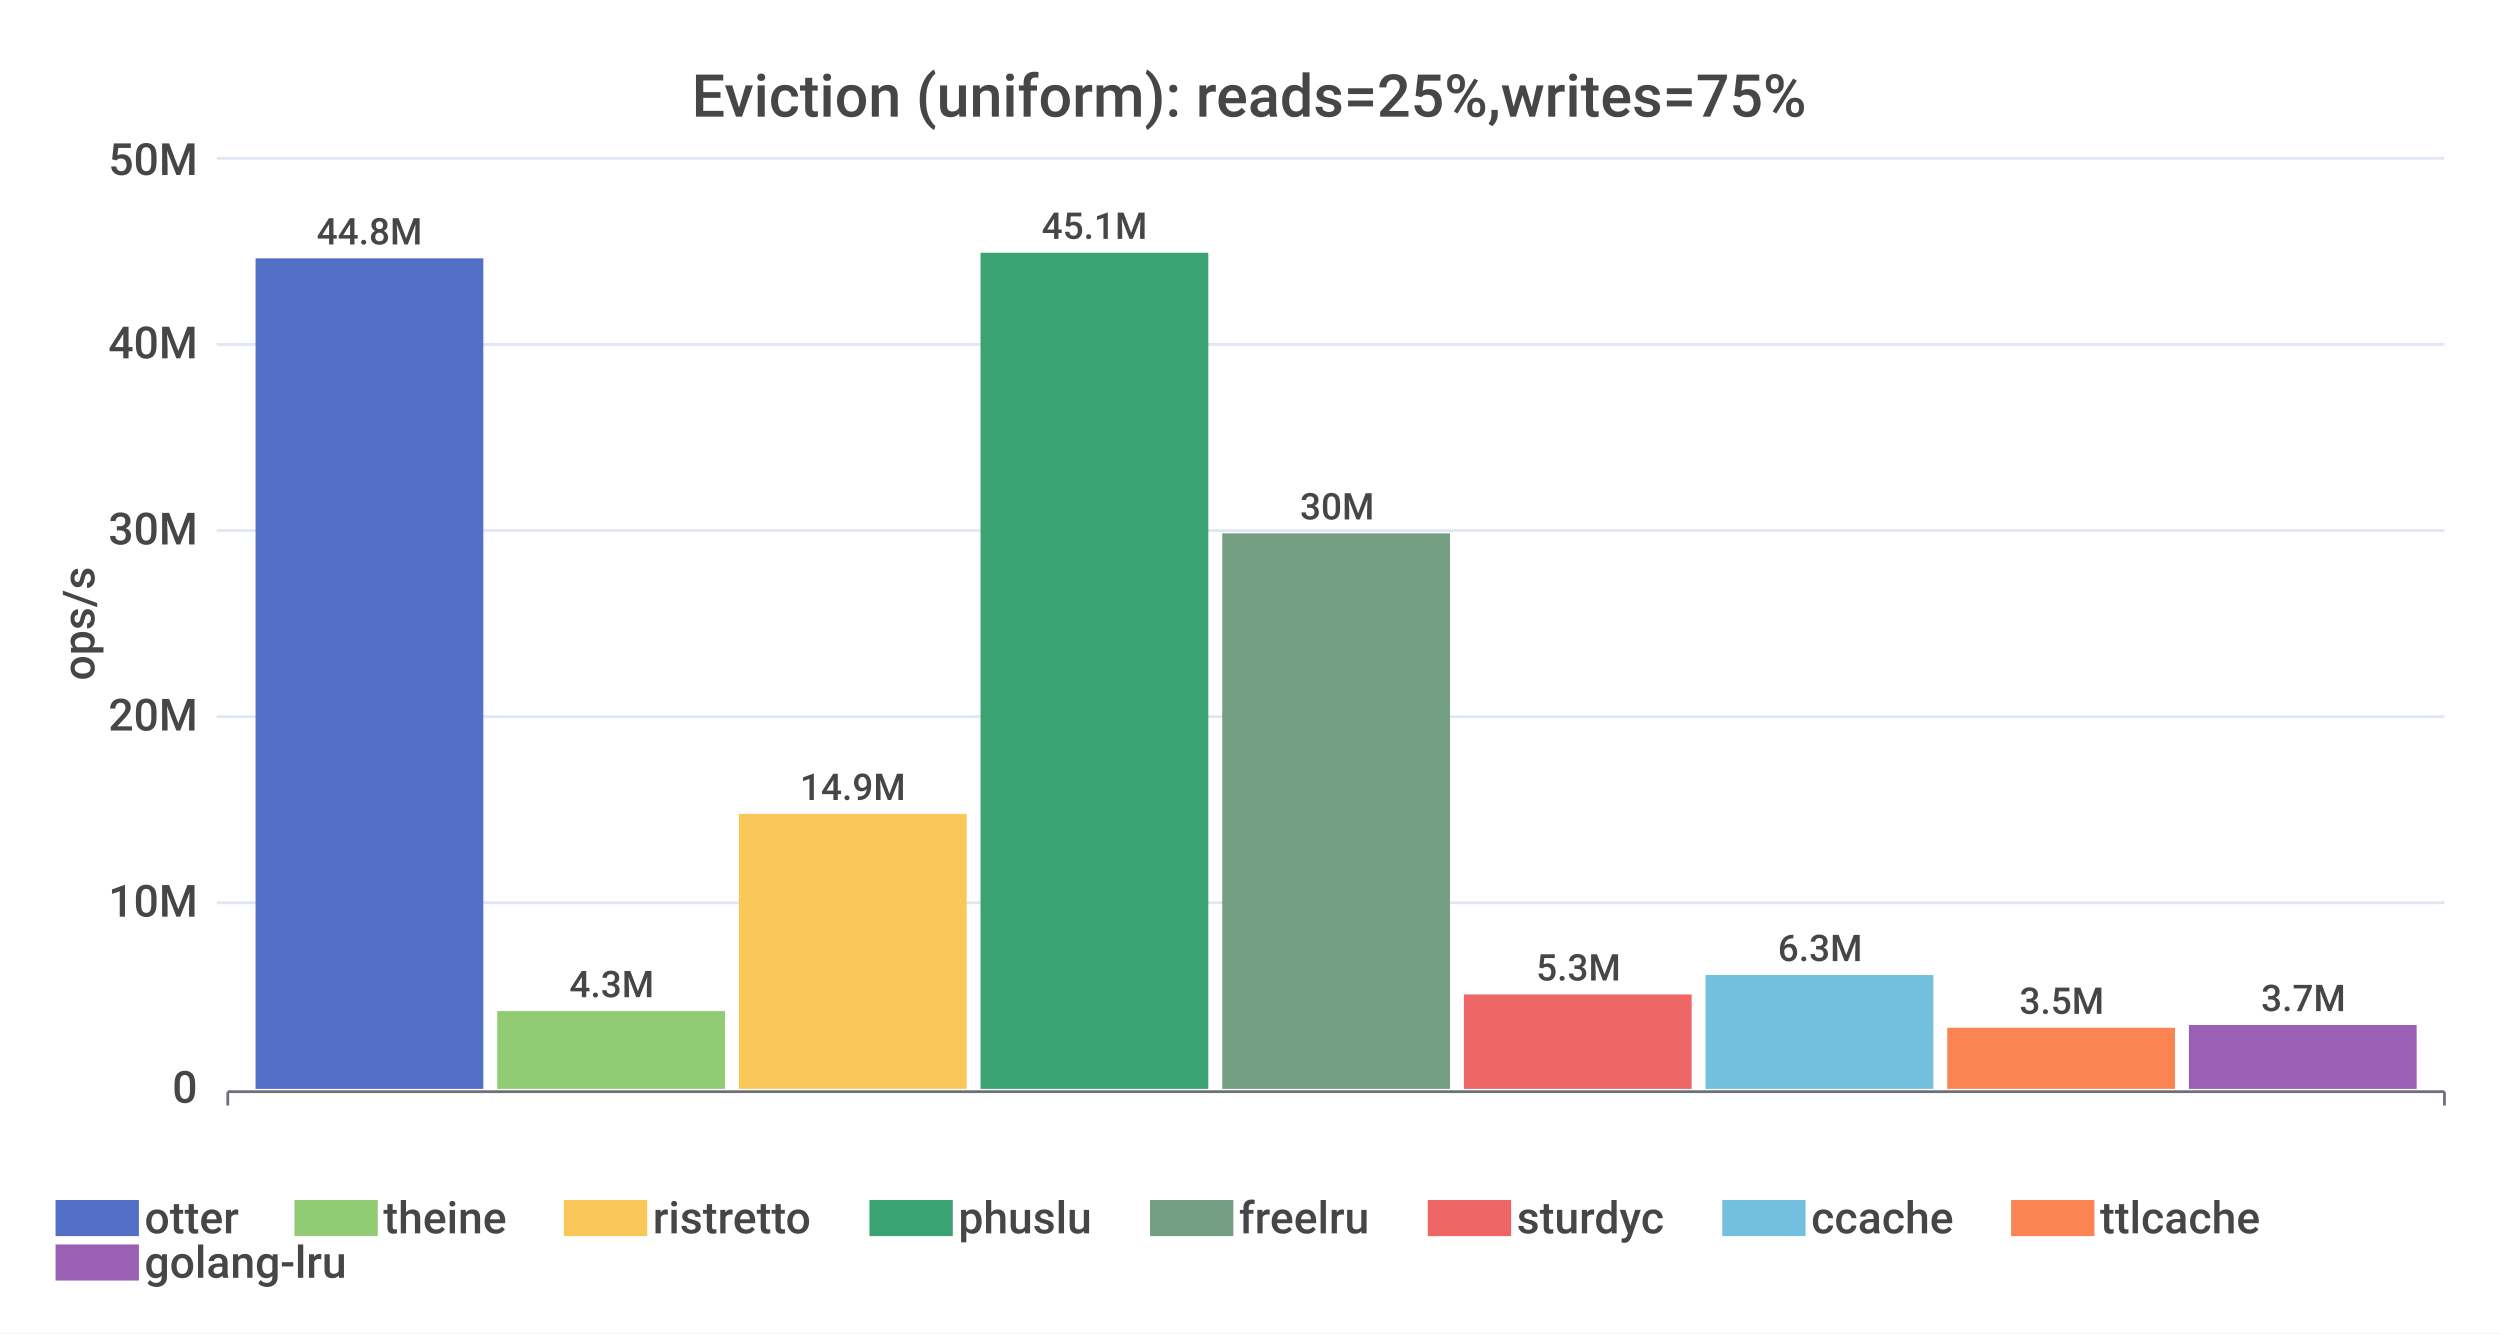
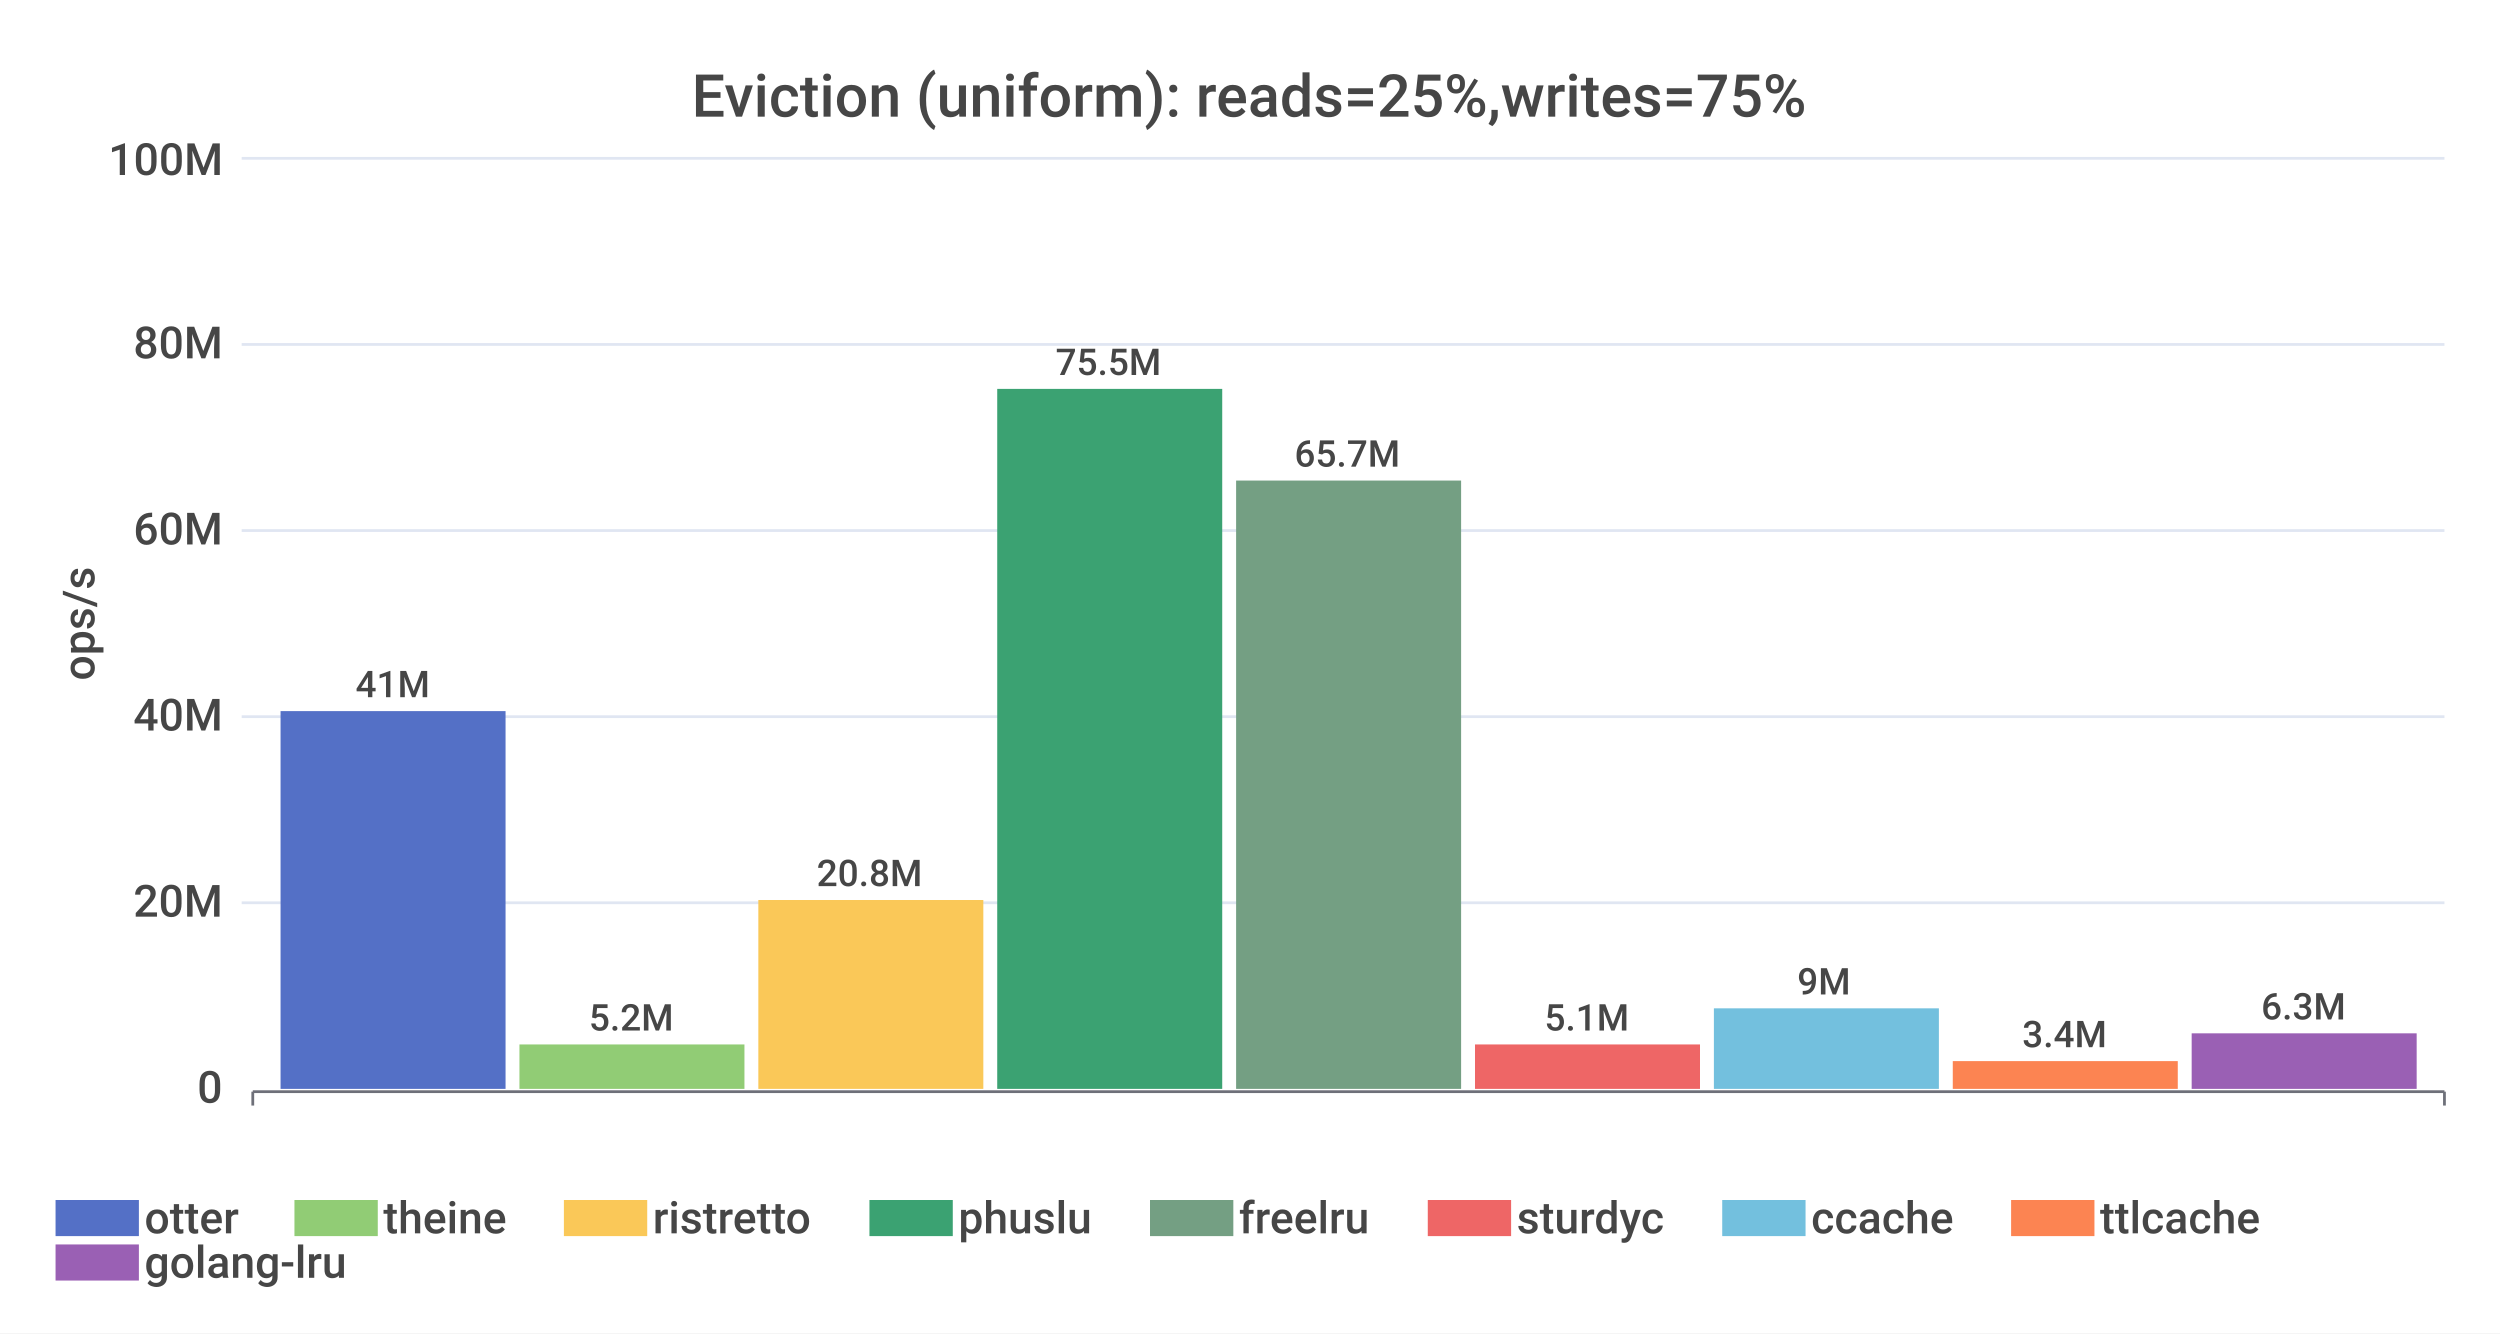
<svg xmlns="http://www.w3.org/2000/svg" viewBox="0 0 900 480">
  <path d="M 0 0 L 900 0 L 900 480 L 0 480 L 0 0" style="stroke:none;fill:white" />
  <text x="249" y="42" style="stroke:none;fill:rgb(70,70,70);font-size:21.3px;font-family:'Roboto Medium',sans-serif">Eviction (uniform): reads=25%,writes=75%</text>
  <path d="M 20 432 L 50 432 L 50 445 L 20 445 L 20 432" style="stroke:none;fill:rgb(84,112,198)" />
  <text x="52" y="444" style="stroke:none;fill:rgb(70,70,70);font-size:16px;font-family:'Roboto Medium',sans-serif">otter</text>
  <path d="M 106 432 L 136 432 L 136 445 L 106 445 L 106 432" style="stroke:none;fill:rgb(145,204,117)" />
  <text x="138" y="444" style="stroke:none;fill:rgb(70,70,70);font-size:16px;font-family:'Roboto Medium',sans-serif">theine</text>
  <path d="M 203 432 L 233 432 L 233 445 L 203 445 L 203 432" style="stroke:none;fill:rgb(250,200,88)" />
  <text x="235" y="444" style="stroke:none;fill:rgb(70,70,70);font-size:16px;font-family:'Roboto Medium',sans-serif">ristretto</text>
  <path d="M 313 432 L 343 432 L 343 445 L 313 445 L 313 432" style="stroke:none;fill:rgb(59,162,114)" />
  <text x="345" y="444" style="stroke:none;fill:rgb(70,70,70);font-size:16px;font-family:'Roboto Medium',sans-serif">phuslu</text>
  <path d="M 414 432 L 444 432 L 444 445 L 414 445 L 414 432" style="stroke:none;fill:rgb(116,159,131)" />
  <text x="446" y="444" style="stroke:none;fill:rgb(70,70,70);font-size:16px;font-family:'Roboto Medium',sans-serif">freelru</text>
  <path d="M 514 432 L 544 432 L 544 445 L 514 445 L 514 432" style="stroke:none;fill:rgb(238,102,102)" />
  <text x="546" y="444" style="stroke:none;fill:rgb(70,70,70);font-size:16px;font-family:'Roboto Medium',sans-serif">sturdyc</text>
  <path d="M 620 432 L 650 432 L 650 445 L 620 445 L 620 432" style="stroke:none;fill:rgb(115,192,222)" />
  <text x="652" y="444" style="stroke:none;fill:rgb(70,70,70);font-size:16px;font-family:'Roboto Medium',sans-serif">ccache</text>
  <path d="M 724 432 L 754 432 L 754 445 L 724 445 L 724 432" style="stroke:none;fill:rgb(252,132,82)" />
  <text x="756" y="444" style="stroke:none;fill:rgb(70,70,70);font-size:16px;font-family:'Roboto Medium',sans-serif">ttlcache</text>
  <path d="M 20 448 L 50 448 L 50 461 L 20 461 L 20 448" style="stroke:none;fill:rgb(154,96,180)" />
  <text x="52" y="460" style="stroke:none;fill:rgb(70,70,70);font-size:16px;font-family:'Roboto Medium',sans-serif">golang-lru</text>
  <text x="34" y="245" style="stroke:none;fill:rgb(70,70,70);font-size:16px;font-family:'Roboto Medium',sans-serif" transform="rotate(270.00,34,245)">ops/s</text>
-   <text x="39" y="63" style="stroke:none;fill:rgb(70,70,70);font-size:16px;font-family:'Roboto Medium',sans-serif">50M</text>
-   <text x="39" y="129" style="stroke:none;fill:rgb(70,70,70);font-size:16px;font-family:'Roboto Medium',sans-serif">40M</text>
-   <text x="39" y="196" style="stroke:none;fill:rgb(70,70,70);font-size:16px;font-family:'Roboto Medium',sans-serif">30M</text>
-   <text x="39" y="263" style="stroke:none;fill:rgb(70,70,70);font-size:16px;font-family:'Roboto Medium',sans-serif">20M</text>
-   <text x="39" y="330" style="stroke:none;fill:rgb(70,70,70);font-size:16px;font-family:'Roboto Medium',sans-serif">10M</text>
-   <text x="62" y="397" style="stroke:none;fill:rgb(70,70,70);font-size:16px;font-family:'Roboto Medium',sans-serif">0</text>
-   <path d="M 78 57 L 880 57" style="stroke-width:1;stroke:rgb(224,230,242);fill:none" />
-   <path d="M 78 124 L 880 124" style="stroke-width:1;stroke:rgb(224,230,242);fill:none" />
-   <path d="M 78 191 L 880 191" style="stroke-width:1;stroke:rgb(224,230,242);fill:none" />
-   <path d="M 78 258 L 880 258" style="stroke-width:1;stroke:rgb(224,230,242);fill:none" />
-   <path d="M 78 325 L 880 325" style="stroke-width:1;stroke:rgb(224,230,242);fill:none" />
-   <path d="M 82 393 L 880 393" style="stroke-width:1;stroke:rgb(110,112,121);fill:none" />
-   <path d="M 82 398 L 82 393" style="stroke-width:1;stroke:rgb(110,112,121);fill:none" />
+   <text x="39" y="63" style="stroke:none;fill:rgb(70,70,70);font-size:16px;font-family:'Roboto Medium',sans-serif">100M</text>
+   <text x="48" y="129" style="stroke:none;fill:rgb(70,70,70);font-size:16px;font-family:'Roboto Medium',sans-serif">80M</text>
+   <text x="48" y="196" style="stroke:none;fill:rgb(70,70,70);font-size:16px;font-family:'Roboto Medium',sans-serif">60M</text>
+   <text x="48" y="263" style="stroke:none;fill:rgb(70,70,70);font-size:16px;font-family:'Roboto Medium',sans-serif">40M</text>
+   <text x="48" y="330" style="stroke:none;fill:rgb(70,70,70);font-size:16px;font-family:'Roboto Medium',sans-serif">20M</text>
+   <text x="71" y="397" style="stroke:none;fill:rgb(70,70,70);font-size:16px;font-family:'Roboto Medium',sans-serif">0</text>
+   <path d="M 87 57 L 880 57" style="stroke-width:1;stroke:rgb(224,230,242);fill:none" />
+   <path d="M 87 124 L 880 124" style="stroke-width:1;stroke:rgb(224,230,242);fill:none" />
+   <path d="M 87 191 L 880 191" style="stroke-width:1;stroke:rgb(224,230,242);fill:none" />
+   <path d="M 87 258 L 880 258" style="stroke-width:1;stroke:rgb(224,230,242);fill:none" />
+   <path d="M 87 325 L 880 325" style="stroke-width:1;stroke:rgb(224,230,242);fill:none" />
+   <path d="M 91 393 L 880 393" style="stroke-width:1;stroke:rgb(110,112,121);fill:none" />
+   <path d="M 91 398 L 91 393" style="stroke-width:1;stroke:rgb(110,112,121);fill:none" />
  <path d="M 880 398 L 880 393" style="stroke-width:1;stroke:rgb(110,112,121);fill:none" />
-   <path d="M 92 93 L 174 93 L 174 392 L 92 392 L 92 93" style="stroke:none;fill:rgb(84,112,198)" />
-   <path d="M 179 364 L 261 364 L 261 392 L 179 392 L 179 364" style="stroke:none;fill:rgb(145,204,117)" />
-   <path d="M 266 293 L 348 293 L 348 392 L 266 392 L 266 293" style="stroke:none;fill:rgb(250,200,88)" />
-   <path d="M 353 91 L 435 91 L 435 392 L 353 392 L 353 91" style="stroke:none;fill:rgb(59,162,114)" />
-   <path d="M 440 192 L 522 192 L 522 392 L 440 392 L 440 192" style="stroke:none;fill:rgb(116,159,131)" />
-   <path d="M 527 358 L 609 358 L 609 392 L 527 392 L 527 358" style="stroke:none;fill:rgb(238,102,102)" />
-   <path d="M 614 351 L 696 351 L 696 392 L 614 392 L 614 351" style="stroke:none;fill:rgb(115,192,222)" />
-   <path d="M 701 370 L 783 370 L 783 392 L 701 392 L 701 370" style="stroke:none;fill:rgb(252,132,82)" />
-   <path d="M 788 369 L 870 369 L 870 392 L 788 392 L 788 369" style="stroke:none;fill:rgb(154,96,180)" />
-   <text x="114" y="88" style="stroke:none;fill:rgb(70,70,70);font-size:13.3px;font-family:'Roboto Medium',sans-serif">44.8M</text>
-   <text x="205" y="359" style="stroke:none;fill:rgb(70,70,70);font-size:13.3px;font-family:'Roboto Medium',sans-serif">4.3M</text>
-   <text x="288" y="288" style="stroke:none;fill:rgb(70,70,70);font-size:13.3px;font-family:'Roboto Medium',sans-serif">14.9M</text>
-   <text x="375" y="86" style="stroke:none;fill:rgb(70,70,70);font-size:13.3px;font-family:'Roboto Medium',sans-serif">45.1M</text>
-   <text x="468" y="187" style="stroke:none;fill:rgb(70,70,70);font-size:13.3px;font-family:'Roboto Medium',sans-serif">30M</text>
-   <text x="553" y="353" style="stroke:none;fill:rgb(70,70,70);font-size:13.3px;font-family:'Roboto Medium',sans-serif">5.3M</text>
-   <text x="640" y="346" style="stroke:none;fill:rgb(70,70,70);font-size:13.3px;font-family:'Roboto Medium',sans-serif">6.3M</text>
-   <text x="727" y="365" style="stroke:none;fill:rgb(70,70,70);font-size:13.3px;font-family:'Roboto Medium',sans-serif">3.5M</text>
-   <text x="814" y="364" style="stroke:none;fill:rgb(70,70,70);font-size:13.3px;font-family:'Roboto Medium',sans-serif">3.7M</text>
+   <path d="M 101 256 L 182 256 L 182 392 L 101 392 L 101 256" style="stroke:none;fill:rgb(84,112,198)" />
+   <path d="M 187 376 L 268 376 L 268 392 L 187 392 L 187 376" style="stroke:none;fill:rgb(145,204,117)" />
+   <path d="M 273 324 L 354 324 L 354 392 L 273 392 L 273 324" style="stroke:none;fill:rgb(250,200,88)" />
+   <path d="M 359 140 L 440 140 L 440 392 L 359 392 L 359 140" style="stroke:none;fill:rgb(59,162,114)" />
+   <path d="M 445 173 L 526 173 L 526 392 L 445 392 L 445 173" style="stroke:none;fill:rgb(116,159,131)" />
+   <path d="M 531 376 L 612 376 L 612 392 L 531 392 L 531 376" style="stroke:none;fill:rgb(238,102,102)" />
+   <path d="M 617 363 L 698 363 L 698 392 L 617 392 L 617 363" style="stroke:none;fill:rgb(115,192,222)" />
+   <path d="M 703 382 L 784 382 L 784 392 L 703 392 L 703 382" style="stroke:none;fill:rgb(252,132,82)" />
+   <path d="M 789 372 L 870 372 L 870 392 L 789 392 L 789 372" style="stroke:none;fill:rgb(154,96,180)" />
+   <text x="128" y="251" style="stroke:none;fill:rgb(70,70,70);font-size:13.3px;font-family:'Roboto Medium',sans-serif">41M</text>
+   <text x="212" y="371" style="stroke:none;fill:rgb(70,70,70);font-size:13.3px;font-family:'Roboto Medium',sans-serif">5.2M</text>
+   <text x="294" y="319" style="stroke:none;fill:rgb(70,70,70);font-size:13.3px;font-family:'Roboto Medium',sans-serif">20.8M</text>
+   <text x="380" y="135" style="stroke:none;fill:rgb(70,70,70);font-size:13.3px;font-family:'Roboto Medium',sans-serif">75.5M</text>
+   <text x="466" y="168" style="stroke:none;fill:rgb(70,70,70);font-size:13.3px;font-family:'Roboto Medium',sans-serif">65.7M</text>
+   <text x="556" y="371" style="stroke:none;fill:rgb(70,70,70);font-size:13.3px;font-family:'Roboto Medium',sans-serif">5.1M</text>
+   <text x="647" y="358" style="stroke:none;fill:rgb(70,70,70);font-size:13.3px;font-family:'Roboto Medium',sans-serif">9M</text>
+   <text x="728" y="377" style="stroke:none;fill:rgb(70,70,70);font-size:13.3px;font-family:'Roboto Medium',sans-serif">3.4M</text>
+   <text x="814" y="367" style="stroke:none;fill:rgb(70,70,70);font-size:13.3px;font-family:'Roboto Medium',sans-serif">6.3M</text>
</svg>
